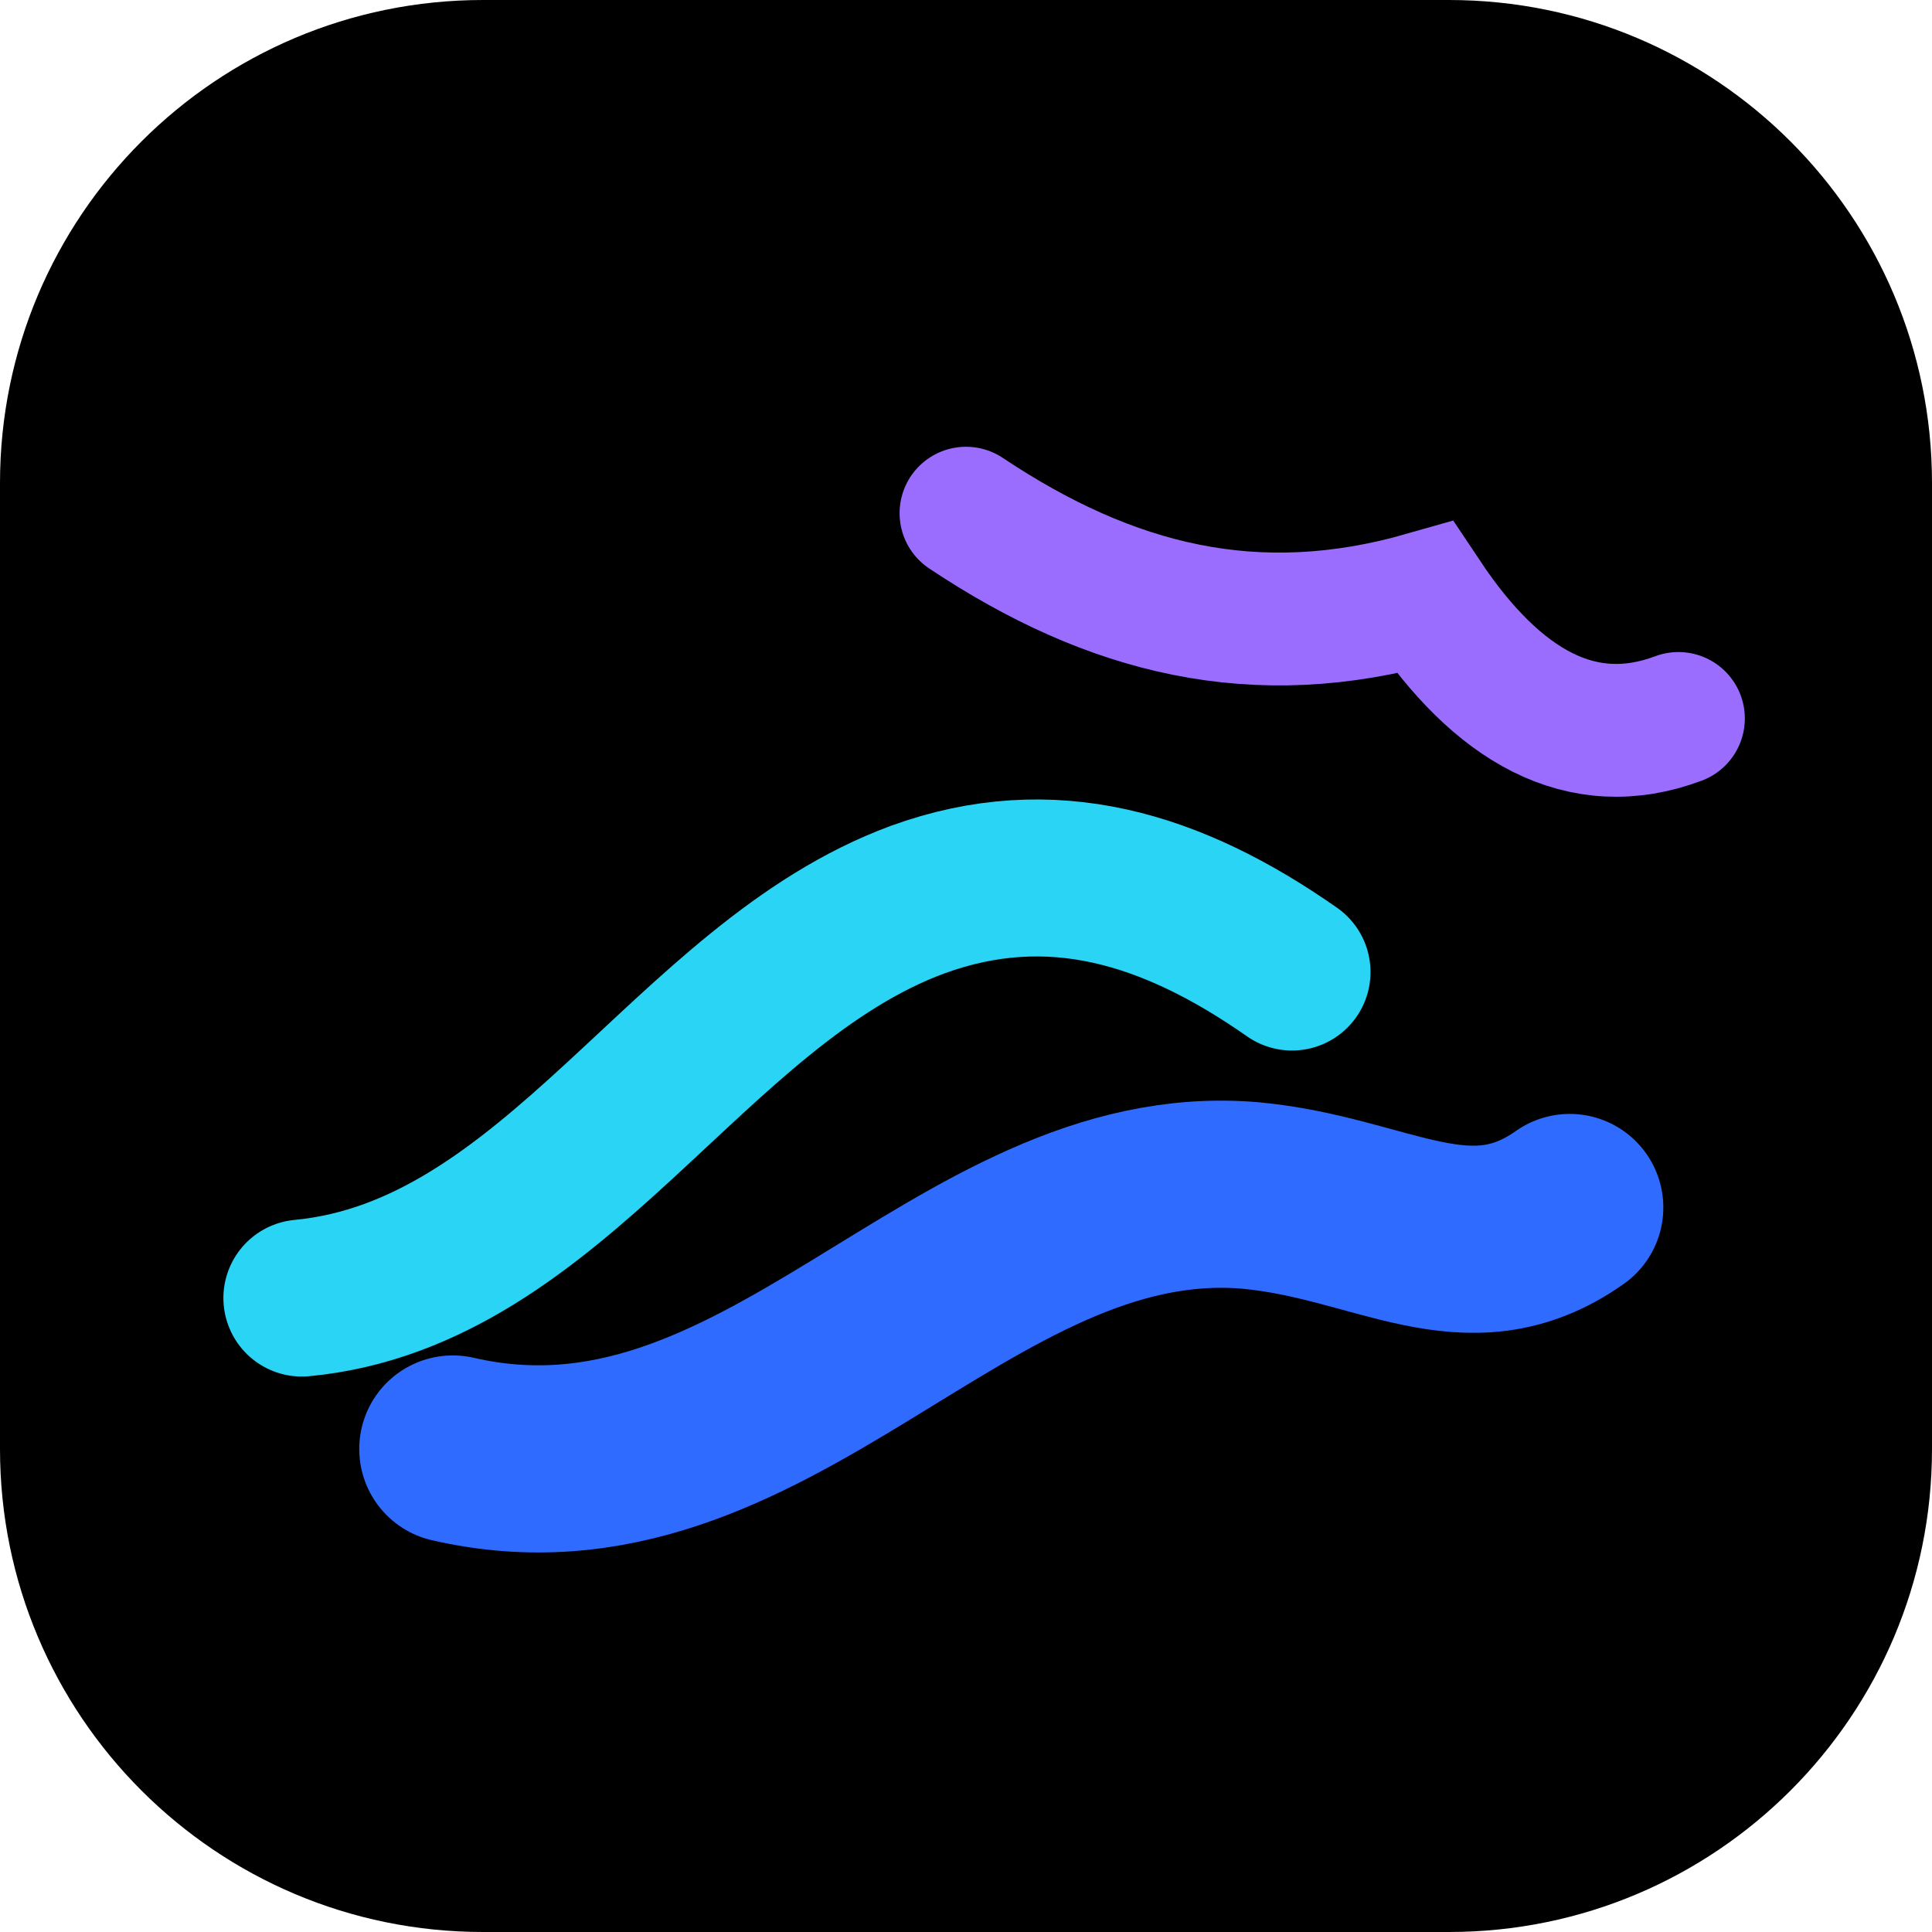
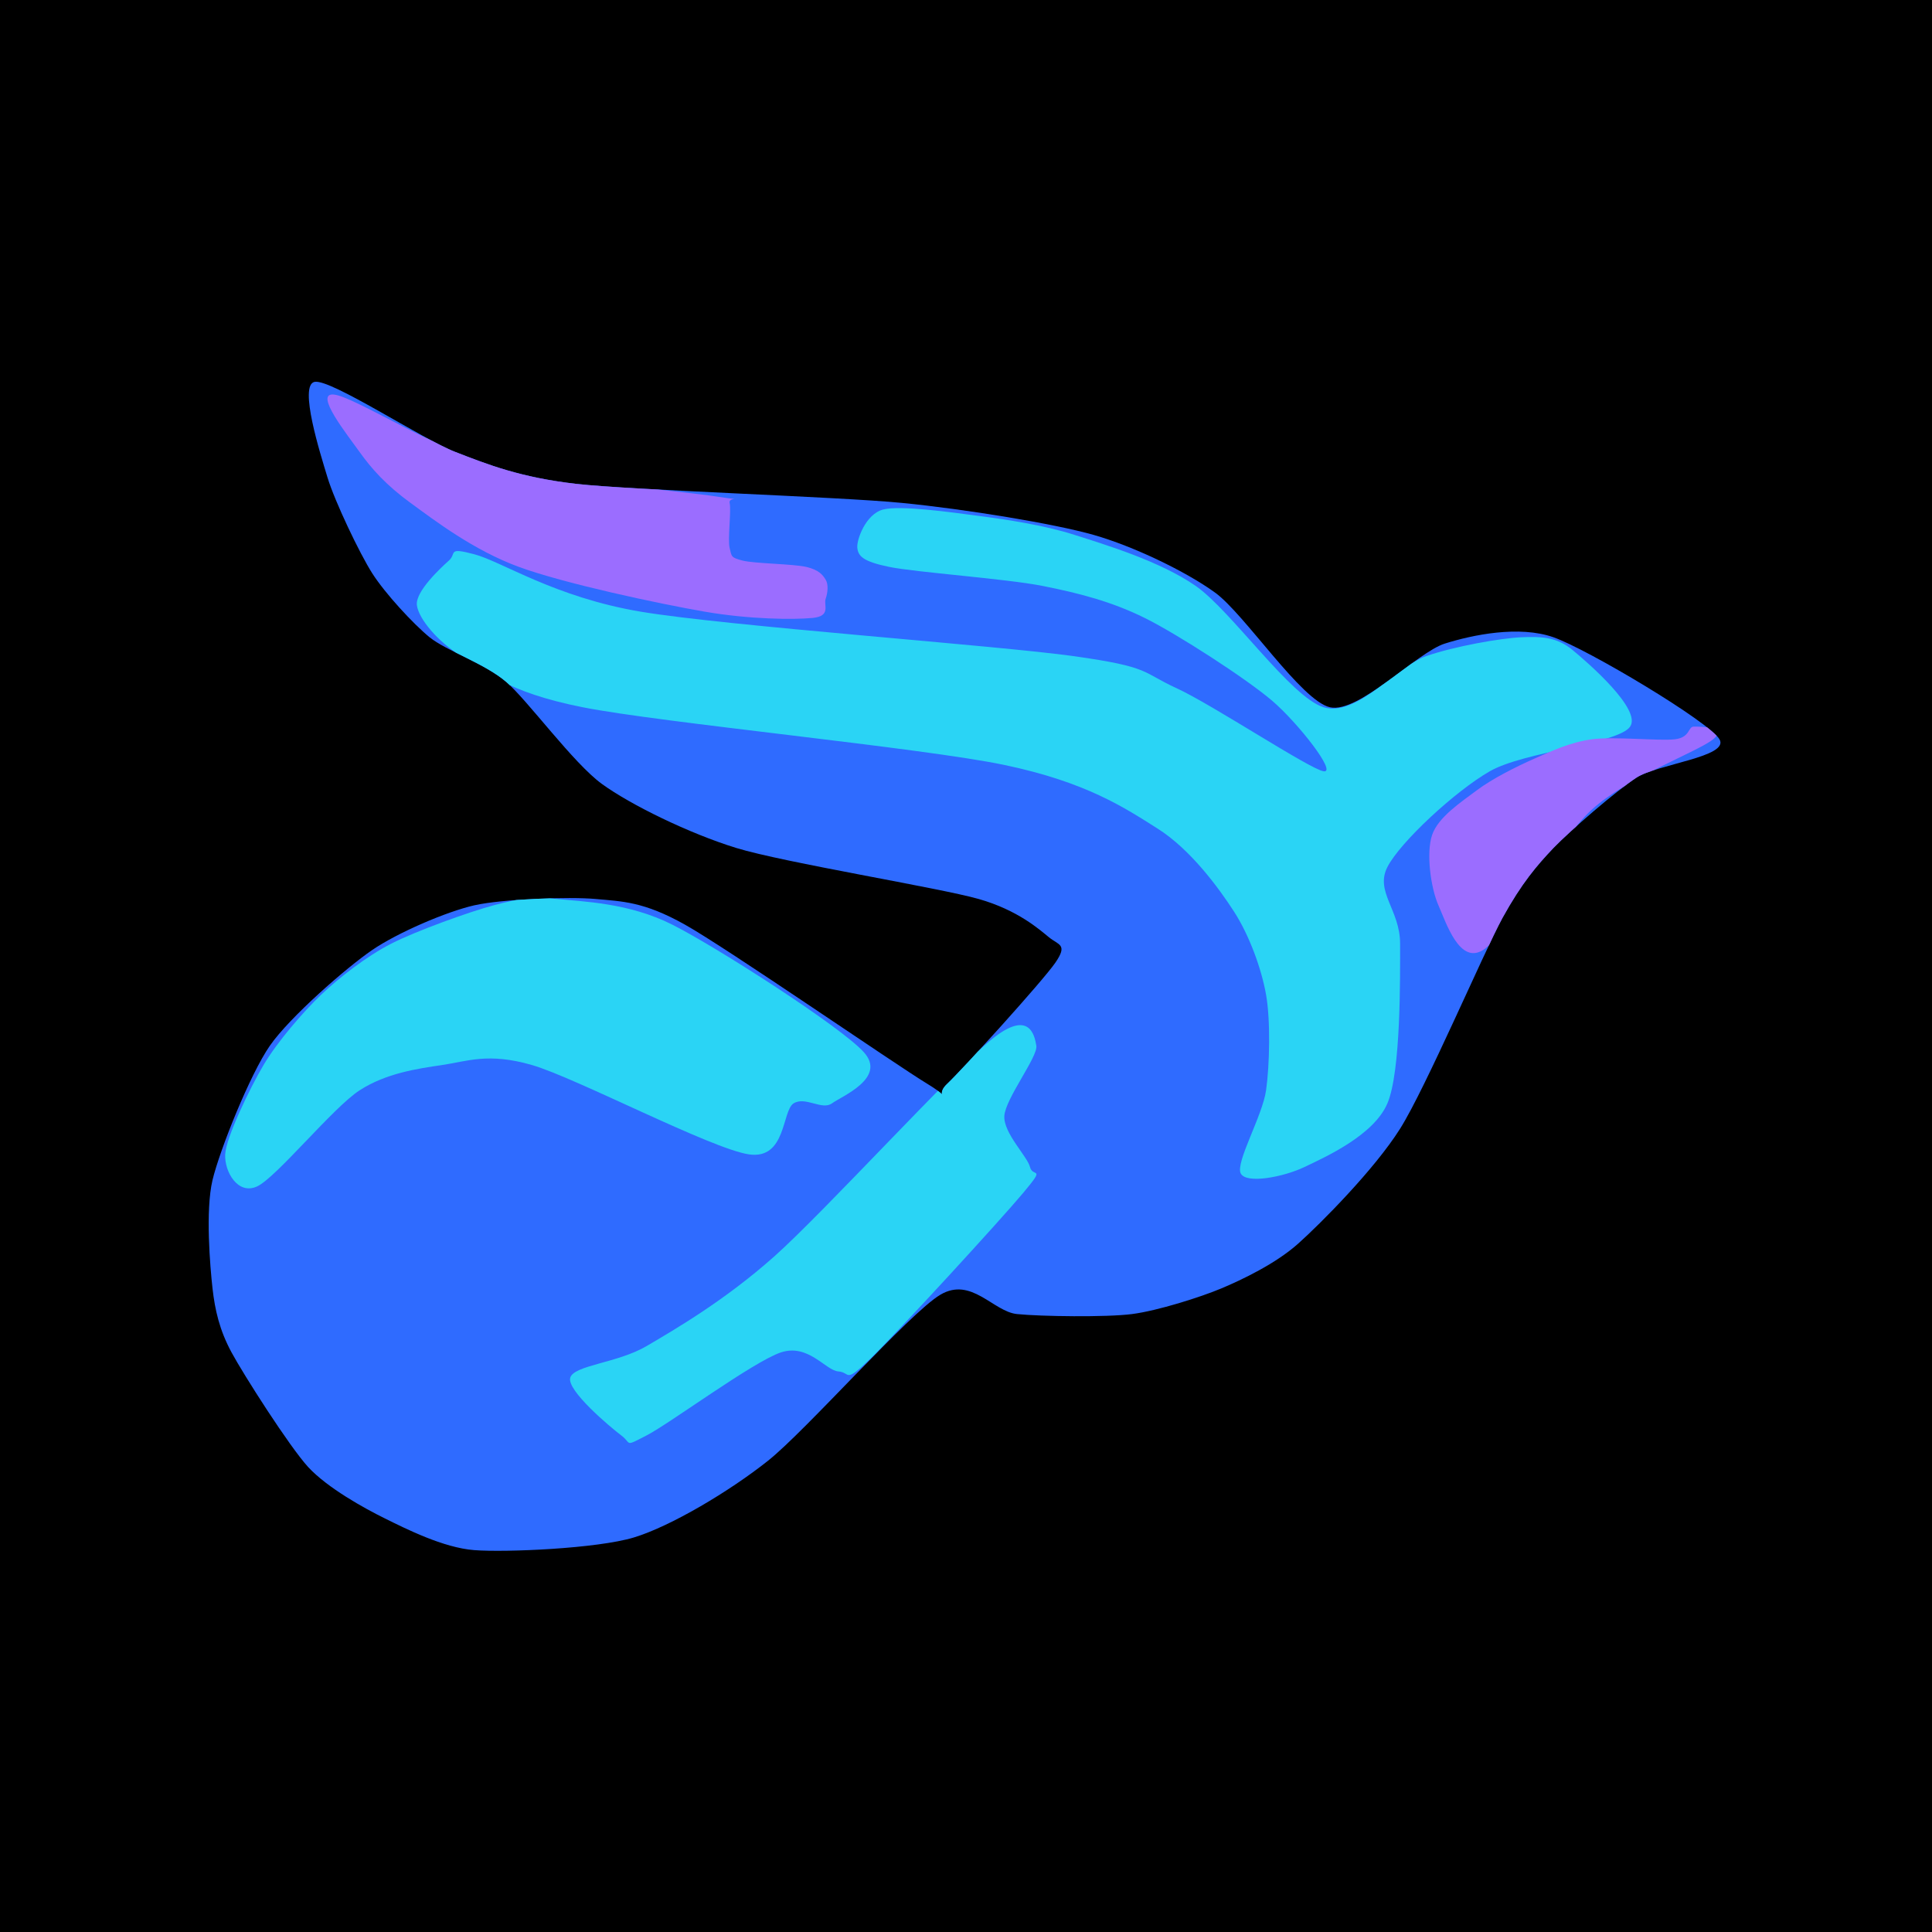
- <svg xmlns="http://www.w3.org/2000/svg" viewBox="0 0 32 32">
-   <rect width="32" height="32" rx="8" fill="#000" />
-   <path d="M5 21.5c4.2-.4 6.4-5.2 10.2-6.6 2.2-.8 4.2-.2 6.2 1.2" fill="none" stroke="#2AD4F5" stroke-width="2.6" stroke-linecap="round" />
-   <path d="M7.5 24c5.2 1.2 8.4-4.6 13.2-4.2 2.2.2 3.6 1.4 5.3.2" fill="none" stroke="#2F6BFF" stroke-width="3.1" stroke-linecap="round" />
-   <path d="M16 8.5c2.4 1.6 4.8 2.2 7.6 1.4 1.2 1.8 2.6 2.6 4.2 2" fill="none" stroke="#9B6DFF" stroke-width="2.2" stroke-linecap="round" />
+ <svg xmlns="http://www.w3.org/2000/svg" viewBox="0 0 64 64" role="img" aria-label="Maxly">
+   <rect width="64" height="64" fill="#000000" />
+   <defs>
+     <clipPath id="mark">
+       <path fill-rule="evenodd" d="M7.04 39.09 C7.28 38.09 8.28 35.59 8.94 34.64 C9.60 33.69 11.48 32.05 12.33 31.47 C13.18 30.89 14.79 30.20 15.71 29.99 C16.64 29.78 18.86 29.70 19.73 29.78 C20.60 29.86 21.32 29.86 22.69 30.63 C24.07 31.40 29.64 35.25 30.73 35.91 C31.82 36.57 30.84 36.41 31.37 35.91 C31.90 35.41 34.54 32.50 34.96 31.89 C35.38 31.28 35.07 31.31 34.75 31.05 C34.43 30.79 33.72 30.15 32.42 29.78 C31.12 29.41 25.95 28.57 24.39 28.09 C22.83 27.61 20.89 26.66 19.94 25.97 C18.99 25.28 17.48 23.20 16.77 22.59 C16.06 21.98 14.79 21.56 14.23 21.11 C13.68 20.66 12.75 19.65 12.33 18.99 C11.91 18.33 11.09 16.61 10.85 15.82 C10.61 15.03 9.89 12.76 10.42 12.65 C10.95 12.54 13.99 14.55 15.08 14.97 C16.16 15.39 17.25 15.82 19.10 16.03 C20.95 16.24 27.74 16.45 29.88 16.66 C32.02 16.87 34.93 17.35 36.23 17.72 C37.53 18.09 39.27 18.92 40.25 19.63 C41.23 20.34 43.11 23.22 44.06 23.43 C45.01 23.64 46.94 21.61 47.86 21.32 C48.78 21.03 50.32 20.71 51.46 21.11 C52.60 21.51 56.62 23.91 56.96 24.49 C57.30 25.07 54.90 25.31 54.21 25.76 C53.52 26.21 52.02 27.51 51.46 28.09 C50.91 28.67 50.41 29.25 49.77 30.41 C49.14 31.57 47.23 36.04 46.38 37.39 C45.53 38.74 43.74 40.54 43.00 41.20 C42.26 41.86 41.15 42.39 40.46 42.68 C39.77 42.97 38.35 43.42 37.50 43.53 C36.65 43.64 34.48 43.61 33.69 43.53 C32.90 43.45 32.18 42.28 31.15 42.89 C30.12 43.50 26.71 47.38 25.44 48.39 C24.17 49.40 22.22 50.56 21.00 50.93 C19.78 51.30 16.74 51.43 15.71 51.35 C14.68 51.27 13.44 50.64 12.75 50.30 C12.06 49.96 10.85 49.29 10.21 48.60 C9.58 47.91 8.07 45.54 7.67 44.80 C7.27 44.06 7.12 43.39 7.04 42.68 C6.96 41.97 6.80 40.10 7.04 39.09 Z M12.96 39.72 C13.10 39.05 13.46 38.52 13.81 38.03 C14.16 37.54 14.38 37.15 15.08 36.76 C15.79 36.37 17.09 35.73 18.04 35.70 C18.99 35.67 20.02 36.23 20.79 36.55 C21.56 36.87 21.84 37.08 22.69 37.61 C23.54 38.14 25.27 39.23 25.87 39.72 C26.47 40.21 26.68 40.04 26.29 40.57 C25.90 41.10 24.53 42.19 23.54 42.89 C22.55 43.59 21.11 44.41 20.37 44.80 C19.63 45.19 19.77 45.15 19.10 45.22 C18.43 45.29 17.06 45.32 16.35 45.22 C15.65 45.12 15.33 44.91 14.87 44.59 C14.41 44.27 13.92 43.74 13.60 43.32 C13.28 42.90 13.07 42.65 12.96 42.05 C12.85 41.45 12.82 40.39 12.96 39.72 Z" />
+     </clipPath>
+   </defs>
+   <g clip-path="url(#mark)">
+     <rect width="64" height="64" fill="#2F6BFF" />
+     <path fill="#2AD4F5" d="M13.81 20.05 C13.75 19.60 14.60 18.81 14.87 18.57 C15.14 18.33 14.80 18.12 15.71 18.36 C16.62 18.60 18.37 19.78 21.21 20.26 C24.05 20.74 33.06 21.38 35.60 21.74 C38.14 22.10 37.80 22.26 38.98 22.80 C40.16 23.34 43.40 25.49 43.85 25.55 C44.30 25.61 43.00 23.95 42.15 23.22 C41.30 22.49 39.01 21.01 37.92 20.47 C36.83 19.93 35.75 19.65 34.54 19.41 C33.33 19.17 30.34 18.96 29.46 18.78 C28.58 18.60 28.43 18.42 28.40 18.15 C28.37 17.88 28.68 17.03 29.25 16.88 C29.82 16.73 31.51 16.97 32.42 17.09 C33.33 17.21 34.57 17.39 35.60 17.72 C36.63 18.05 38.43 18.59 39.61 19.41 C40.79 20.23 42.76 23.10 43.85 23.43 C44.94 23.76 46.29 22.07 47.23 21.74 C48.17 21.41 49.71 21.14 50.40 21.11 C51.09 21.08 51.58 21.11 52.09 21.53 C52.60 21.95 54.39 23.50 54.00 24.07 C53.61 24.64 50.50 24.89 49.35 25.55 C48.20 26.21 46.38 27.90 45.96 28.72 C45.54 29.54 46.38 30.14 46.38 31.26 C46.38 32.38 46.41 35.49 45.96 36.55 C45.51 37.61 43.90 38.33 43.21 38.66 C42.52 38.99 41.28 39.23 41.10 38.87 C40.92 38.51 41.82 36.97 41.94 36.12 C42.06 35.27 42.09 33.80 41.94 32.95 C41.79 32.10 41.39 30.99 40.88 30.20 C40.37 29.41 39.44 28.14 38.35 27.45 C37.26 26.76 35.99 25.91 33.27 25.34 C30.55 24.77 21.88 23.94 19.31 23.43 C16.74 22.92 16.08 22.22 15.29 21.74 C14.50 21.26 13.87 20.50 13.81 20.05 Z" />
+     <path fill="#2AD4F5" d="M7.46 38.24 C7.49 37.67 8.28 36.04 8.73 35.28 C9.18 34.52 10.04 33.52 10.64 32.95 C11.24 32.38 12.14 31.68 12.96 31.26 C13.78 30.84 15.56 30.20 16.35 29.99 C17.14 29.78 17.61 29.69 18.46 29.78 C19.31 29.87 20.82 29.90 22.27 30.63 C23.72 31.36 27.86 34.01 28.62 34.86 C29.38 35.71 27.89 36.31 27.56 36.55 C27.23 36.79 26.68 36.31 26.29 36.55 C25.90 36.79 26.05 38.42 24.81 38.24 C23.57 38.06 19.07 35.70 17.62 35.28 C16.17 34.86 15.47 35.16 14.65 35.28 C13.83 35.40 12.79 35.55 11.91 36.12 C11.03 36.69 9.16 39.00 8.52 39.30 C7.88 39.60 7.43 38.81 7.46 38.24 Z" />
+     <path fill="#2AD4F5" d="M18.89 45.64 C19.01 45.22 20.45 45.16 21.42 44.59 C22.39 44.02 24.02 43.07 25.65 41.62 C27.28 40.17 31.61 35.43 32.85 34.43 C34.09 33.43 34.27 34.28 34.33 34.64 C34.39 35.00 33.30 36.40 33.27 36.97 C33.24 37.54 34.03 38.30 34.12 38.66 C34.21 39.02 34.66 38.60 33.90 39.51 C33.14 40.42 29.71 44.16 28.83 45.01 C27.95 45.86 28.19 45.46 27.77 45.43 C27.35 45.40 26.78 44.50 25.87 44.80 C24.96 45.10 22.18 47.16 21.42 47.55 C20.66 47.94 20.94 47.82 20.58 47.55 C20.22 47.28 18.77 46.06 18.89 45.64 Z" />
+     <path fill="#9B6DFF" d="M11.06 13.07 C11.74 13.14 14.40 14.88 16.35 15.40 C18.30 15.92 22.55 16.26 23.75 16.45 C24.95 16.64 24.11 16.40 24.17 16.66 C24.23 16.92 24.10 17.86 24.17 18.15 C24.24 18.44 24.21 18.47 24.60 18.57 C24.99 18.67 26.29 18.68 26.71 18.78 C27.13 18.88 27.25 19.04 27.35 19.20 C27.45 19.36 27.42 19.64 27.35 19.84 C27.28 20.04 27.54 20.41 26.92 20.47 C26.30 20.53 24.83 20.52 23.33 20.26 C21.83 20.00 18.69 19.33 17.19 18.78 C15.69 18.23 14.41 17.25 13.60 16.66 C12.79 16.07 12.30 15.52 11.91 14.97 C11.52 14.42 10.38 13.00 11.06 13.07 Z" />
+     <path fill="#9B6DFF" d="M47.44 27.66 C47.64 27.07 48.40 26.57 48.92 26.18 C49.44 25.79 50.24 25.39 50.83 25.13 C51.42 24.87 52.01 24.59 52.73 24.49 C53.45 24.39 54.96 24.55 55.48 24.49 C56.00 24.43 55.91 24.07 56.11 24.07 C56.31 24.07 57.27 24.07 56.75 24.49 C56.23 24.91 53.90 25.75 52.73 26.82 C51.56 27.89 49.91 30.98 49.13 31.47 C48.35 31.96 47.91 30.58 47.65 29.99 C47.39 29.40 47.24 28.25 47.44 27.66 Z" />
+   </g>
</svg>
